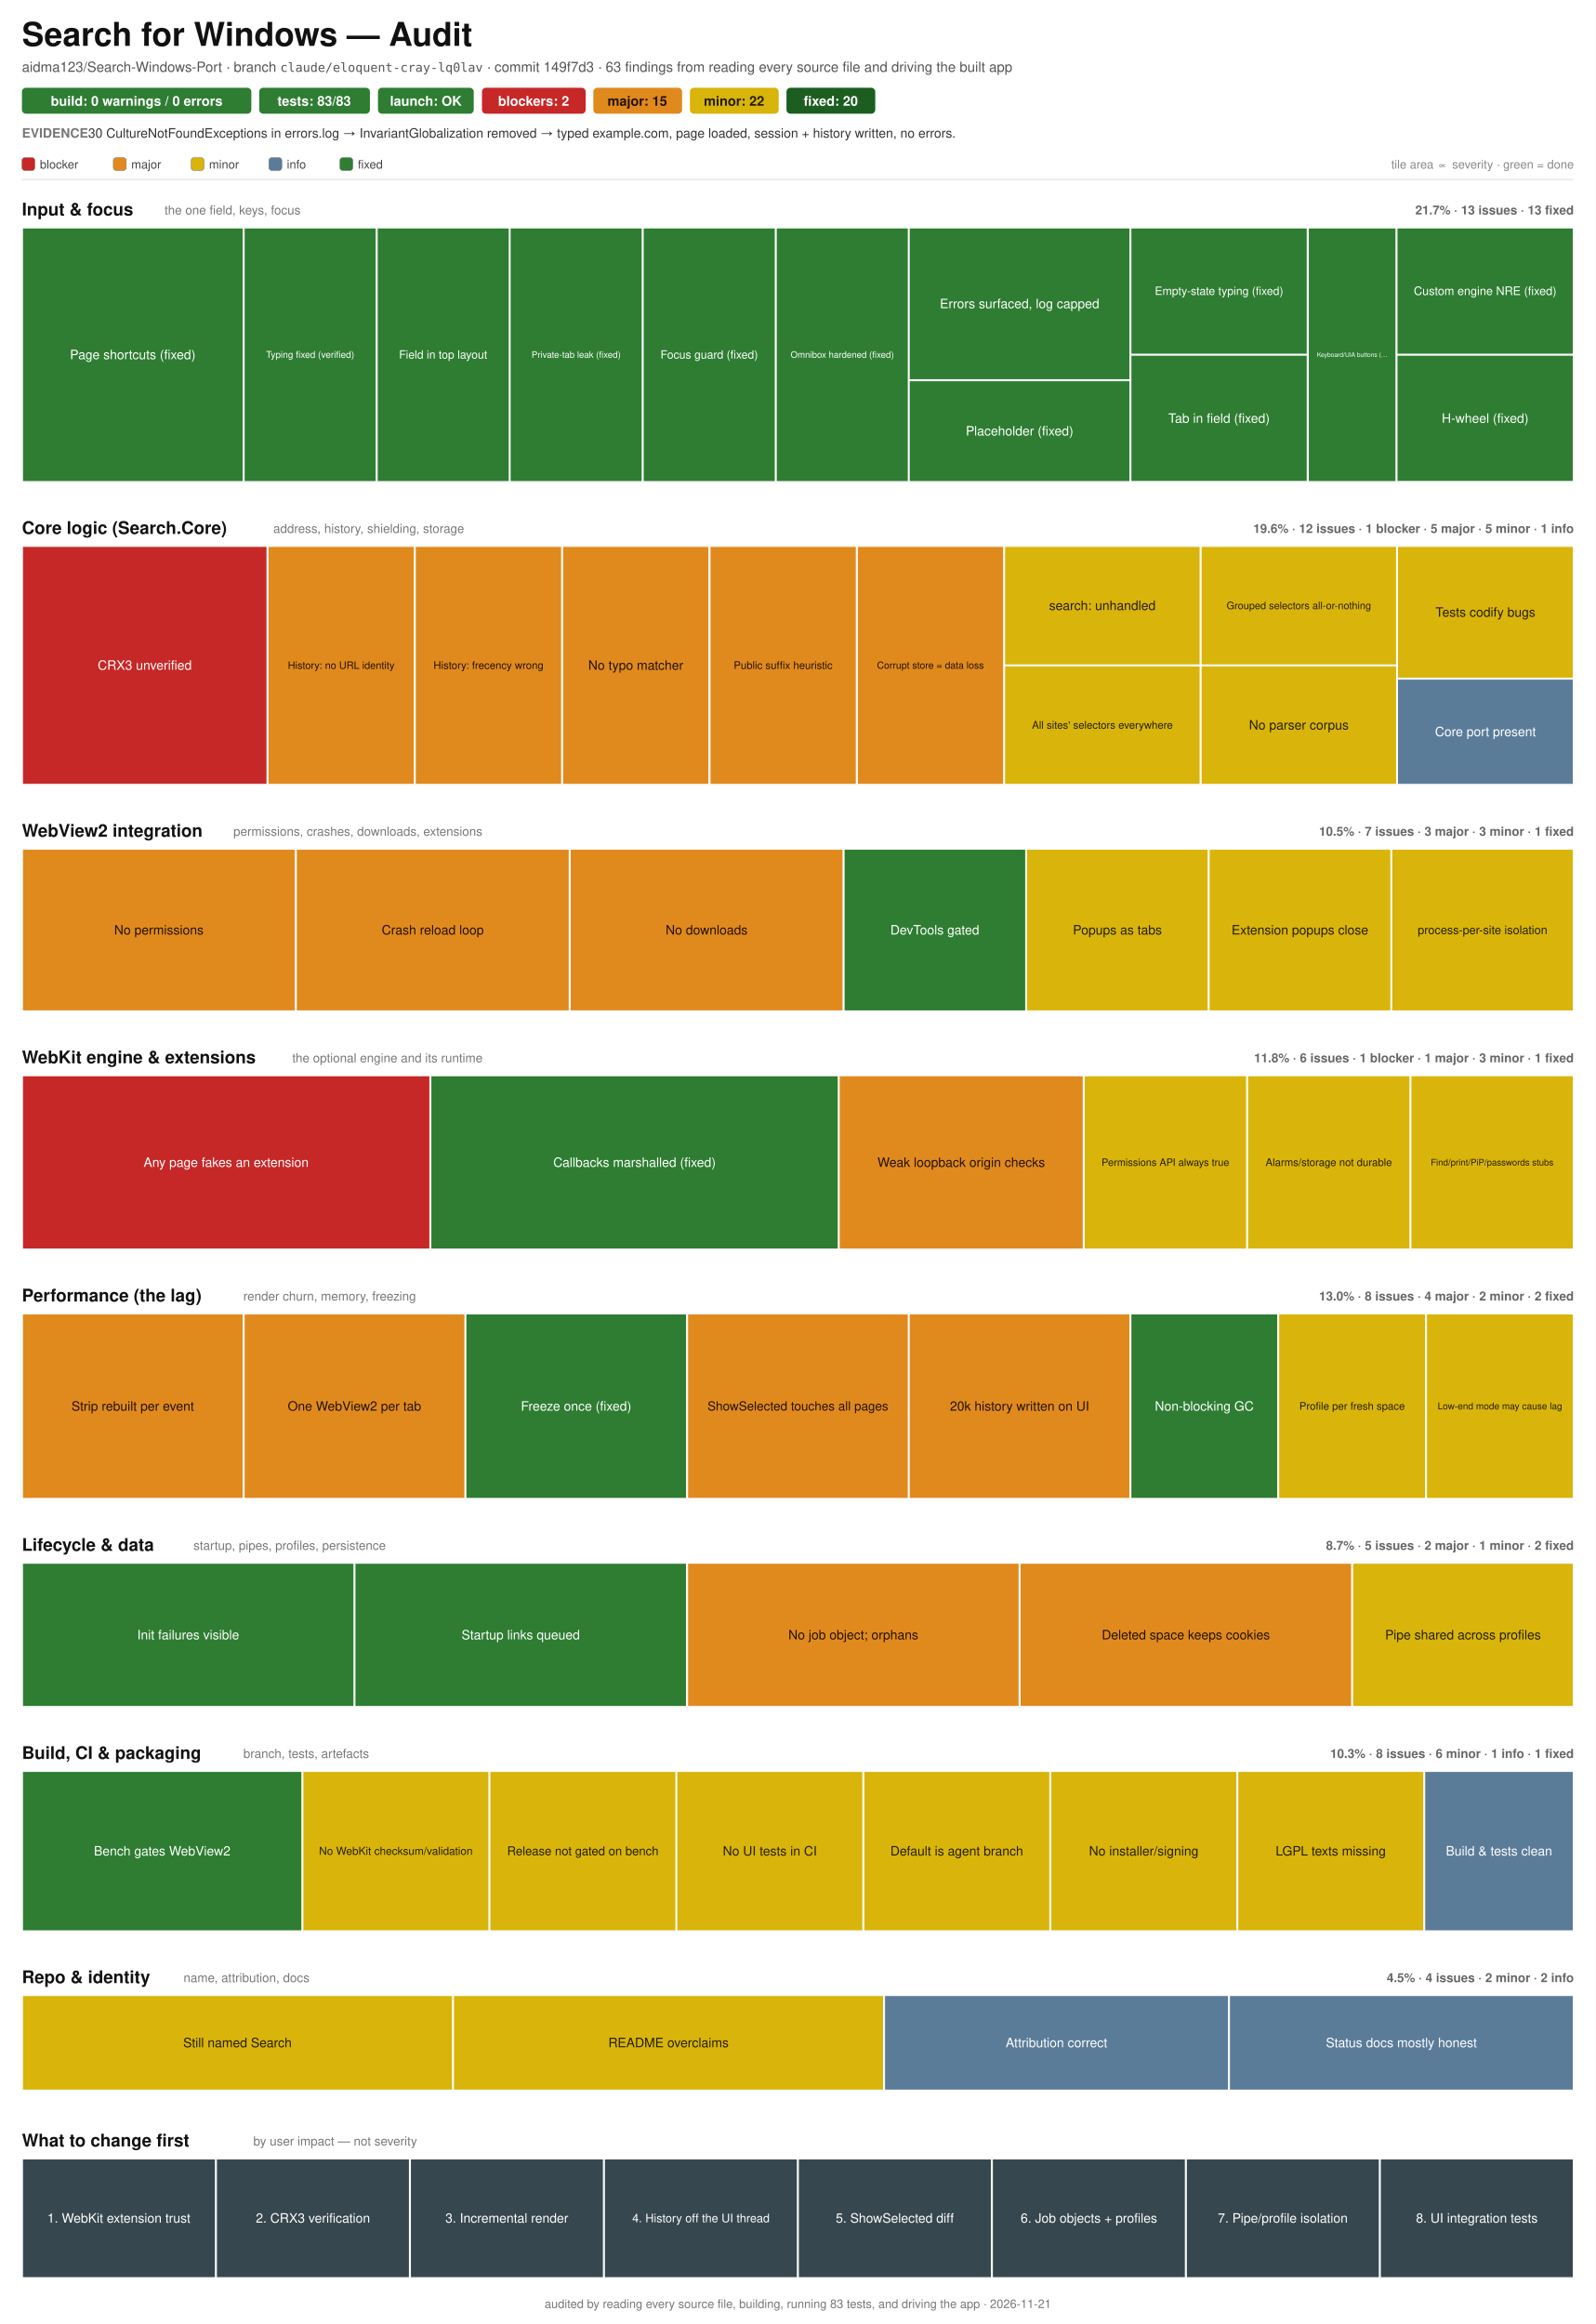
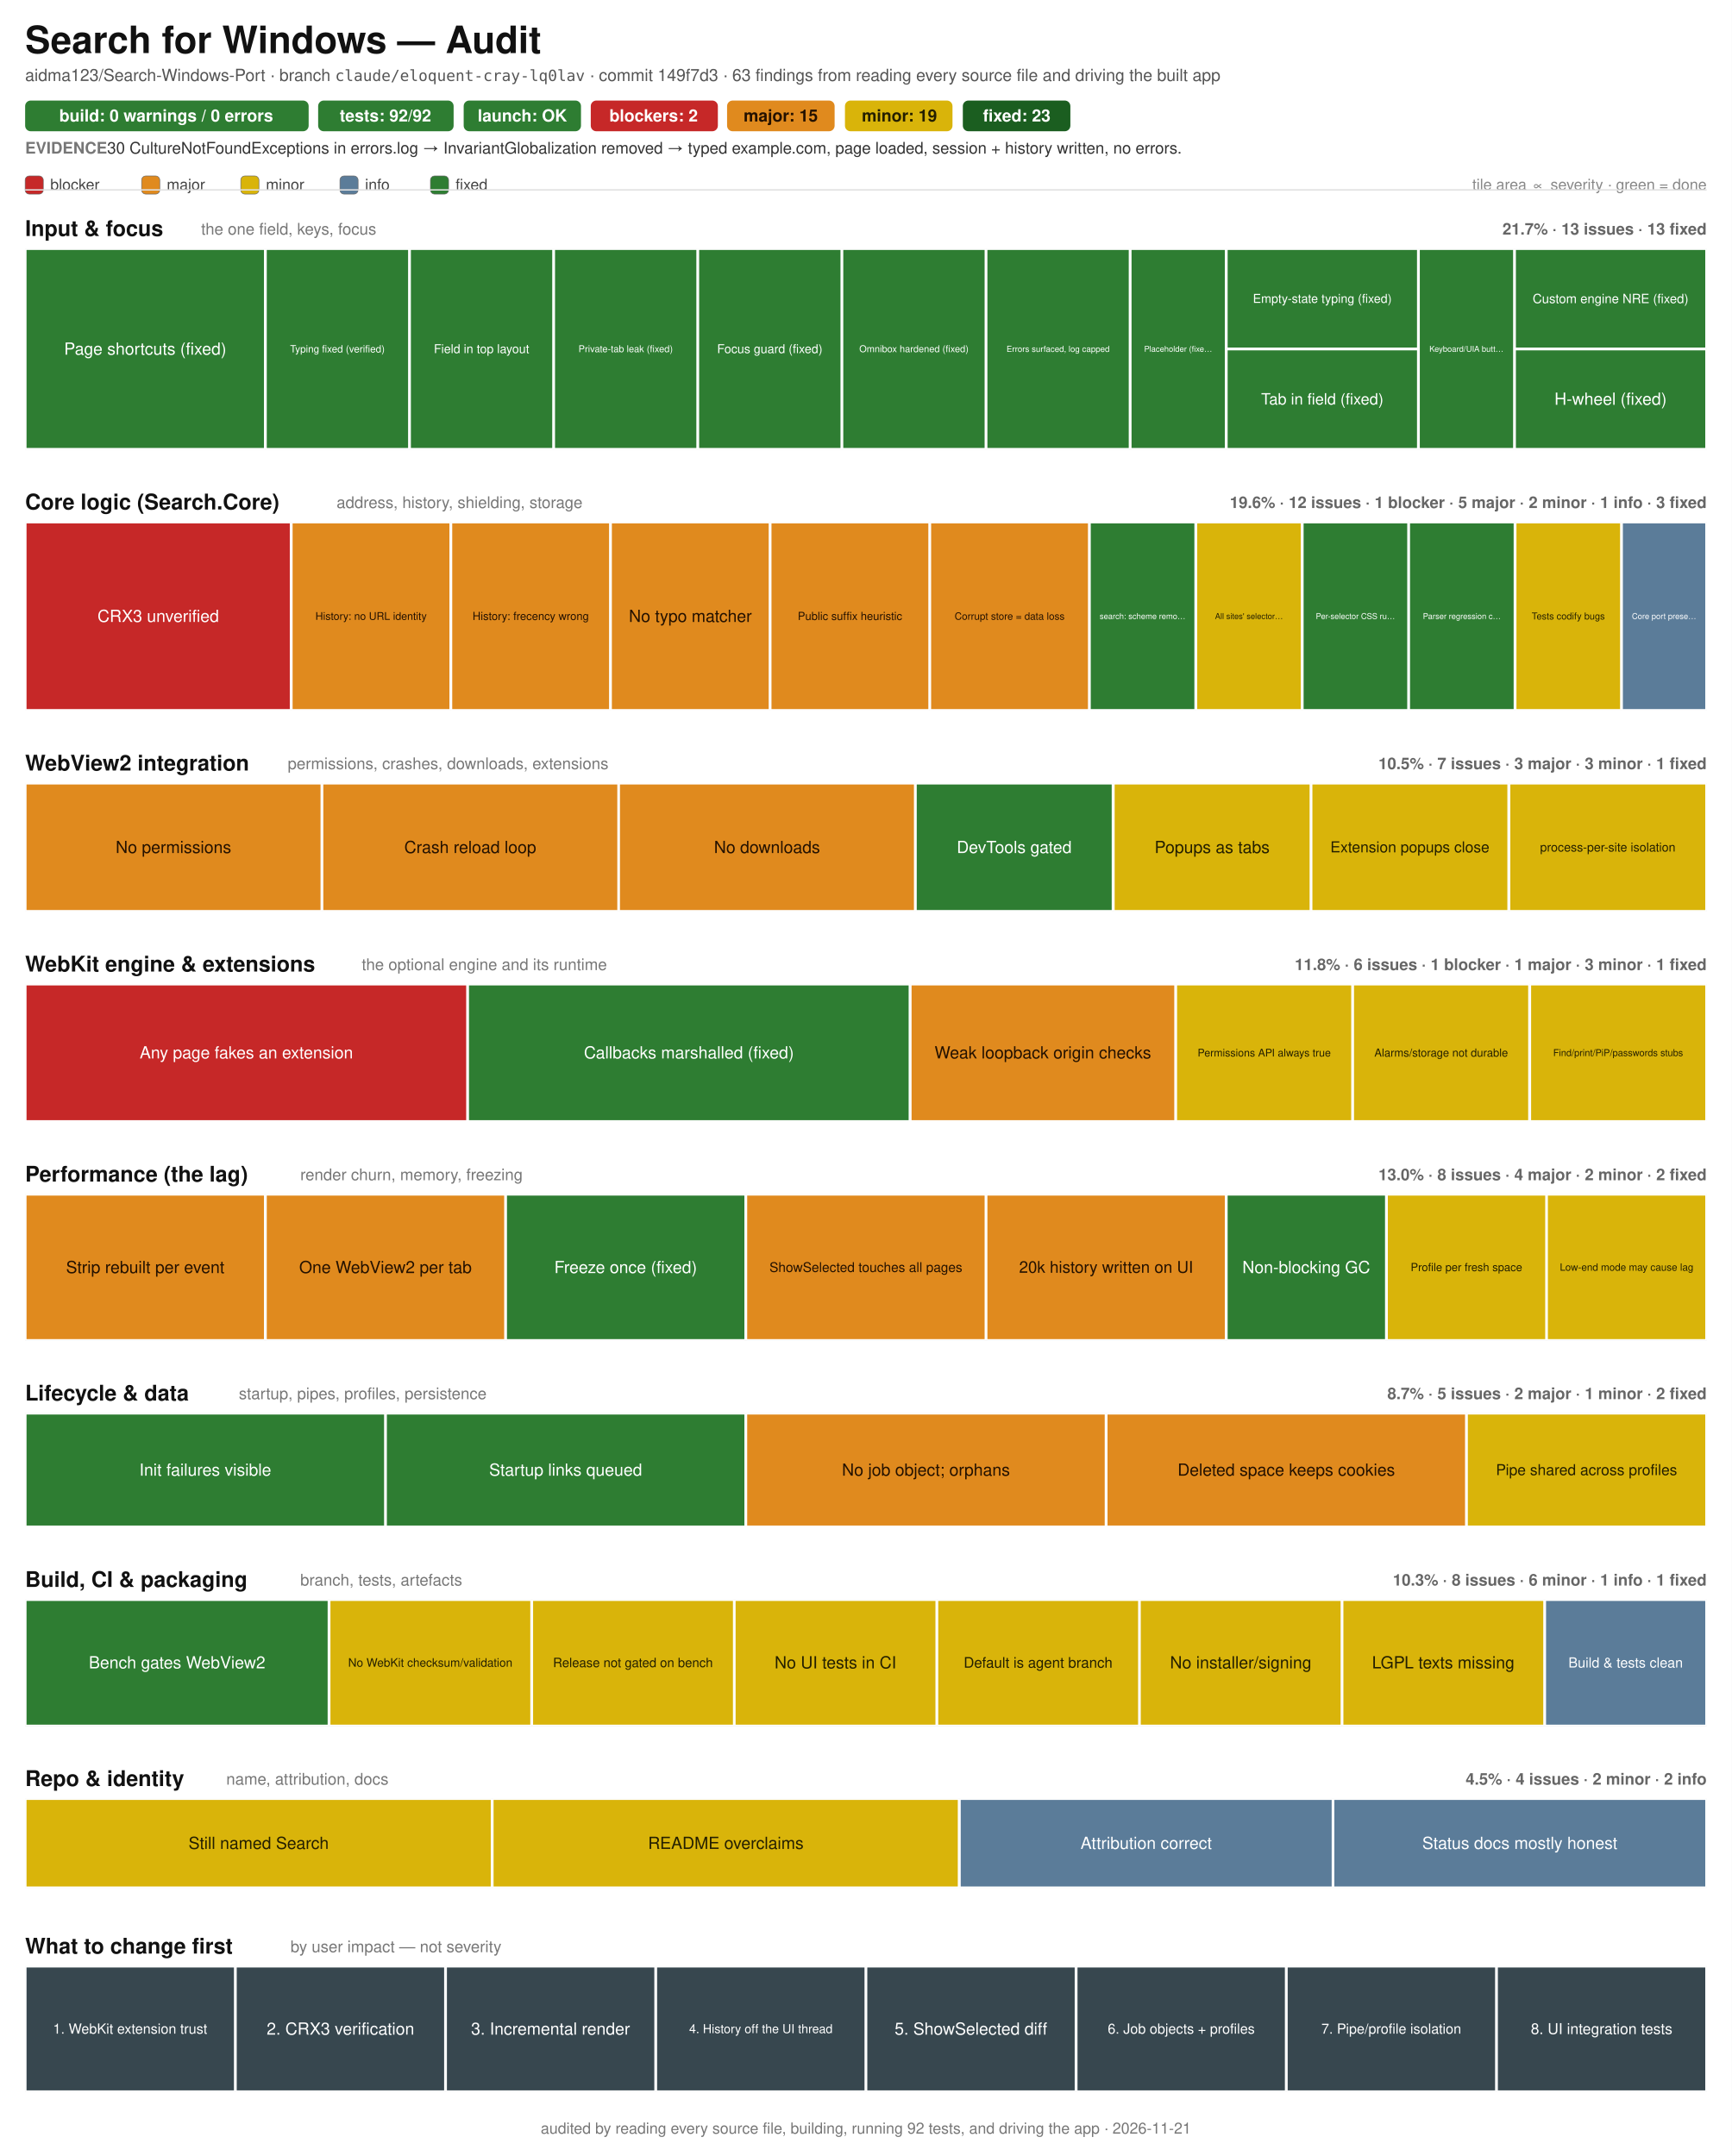
- <svg xmlns="http://www.w3.org/2000/svg" width="1600" height="2330" viewBox="0 0 1600 2330" font-family="Segoe UI, Helvetica, Arial, sans-serif">
-   <rect width="1600" height="2330" fill="#ffffff" />
-   <text x="22" y="46" font-size="33" font-weight="bold" fill="#111">Search for Windows — Audit</text>
-   <text x="22" y="72" font-size="14" fill="#555">aidma123/Search-Windows-Port · branch <tspan font-family="Consolas, 'Cascadia Mono', monospace" font-size="12.5">claude/eloquent-cray-lq0lav</tspan> · commit 149f7d3 · 63 findings from reading every source file and driving the built app</text>
-   <rect x="22" y="88" width="230" height="26" rx="4" fill="#2e7d32" />
-   <text x="137" y="106" font-size="13.5" font-weight="bold" fill="#fff" text-anchor="middle">build: 0 warnings / 0 errors</text>
-   <rect x="259.9" y="88" width="111" height="26" rx="4" fill="#2e7d32" />
-   <text x="315" y="106" font-size="13.5" font-weight="bold" fill="#fff" text-anchor="middle">tests: 83/83</text>
-   <rect x="379.0" y="88" width="96" height="26" rx="4" fill="#2e7d32" />
-   <text x="427" y="106" font-size="13.5" font-weight="bold" fill="#fff" text-anchor="middle">launch: OK</text>
-   <rect x="483.25" y="88" width="104" height="26" rx="4" fill="#c62828" />
-   <text x="535" y="106" font-size="13.5" font-weight="bold" fill="#fff" text-anchor="middle">blockers: 2</text>
-   <rect x="594.925" y="88" width="89" height="26" rx="4" fill="#e08a1e" />
-   <text x="639" y="106" font-size="13.5" font-weight="bold" fill="#241100" text-anchor="middle">major: 15</text>
-   <rect x="691.75" y="88" width="89" height="26" rx="4" fill="#d9b40a" />
-   <text x="736" y="106" font-size="13.5" font-weight="bold" fill="#241f00" text-anchor="middle">minor: 22</text>
-   <rect x="788.575" y="88" width="89" height="26" rx="4" fill="#1b5e20" />
-   <text x="833" y="106" font-size="13.5" font-weight="bold" fill="#fff" text-anchor="middle">fixed: 20</text>
-   <text x="22" y="138" font-size="13" fill="#333">
+ <svg xmlns="http://www.w3.org/2000/svg" width="1240" height="1544" viewBox="0 0 1240 1544" font-family="Segoe UI, Helvetica, Arial, sans-serif">
+   <rect width="1240" height="1544" fill="#ffffff" />
+   <text x="18" y="38" font-size="27" font-weight="bold" fill="#111">Search for Windows — Audit</text>
+   <text x="18" y="58" font-size="12" fill="#555">aidma123/Search-Windows-Port · branch <tspan font-family="Consolas, 'Cascadia Mono', monospace" font-size="11">claude/eloquent-cray-lq0lav</tspan> · commit 149f7d3 · 63 findings from reading every source file and driving the built app</text>
+   <rect x="18" y="72" width="203" height="22" rx="4" fill="#2e7d32" />
+   <text x="119" y="87" font-size="12" font-weight="bold" fill="#fff" text-anchor="middle">build: 0 warnings / 0 errors</text>
+   <rect x="227.8" y="72" width="97" height="22" rx="4" fill="#2e7d32" />
+   <text x="276" y="87" font-size="12" font-weight="bold" fill="#fff" text-anchor="middle">tests: 92/92</text>
+   <rect x="332.0" y="72" width="84" height="22" rx="4" fill="#2e7d32" />
+   <text x="374" y="87" font-size="12" font-weight="bold" fill="#fff" text-anchor="middle">launch: OK</text>
+   <rect x="423.0" y="72" width="91" height="22" rx="4" fill="#c62828" />
+   <text x="468" y="87" font-size="12" font-weight="bold" fill="#fff" text-anchor="middle">blockers: 2</text>
+   <rect x="520.6" y="72" width="77" height="22" rx="4" fill="#e08a1e" />
+   <text x="559" y="87" font-size="12" font-weight="bold" fill="#241100" text-anchor="middle">major: 15</text>
+   <rect x="605.0" y="72" width="77" height="22" rx="4" fill="#d9b40a" />
+   <text x="644" y="87" font-size="12" font-weight="bold" fill="#241f00" text-anchor="middle">minor: 19</text>
+   <rect x="689.4" y="72" width="77" height="22" rx="4" fill="#1b5e20" />
+   <text x="728" y="87" font-size="12" font-weight="bold" fill="#fff" text-anchor="middle">fixed: 23</text>
+   <text x="18" y="110" font-size="11.5" fill="#333">
    <tspan font-weight="bold" fill="#777">EVIDENCE  </tspan>30 CultureNotFoundExceptions in errors.log → InvariantGlobalization removed → typed example.com, page loaded, session + history written, no errors.</text>
-   <rect x="22" y="158" width="13" height="13" rx="3" fill="#c62828" stroke="#666" stroke-width="0.4" />
-   <text x="40" y="169" font-size="12" fill="#444">blocker</text>
-   <rect x="113.6" y="158" width="13" height="13" rx="3" fill="#e08a1e" stroke="#666" stroke-width="0.4" />
-   <text x="131.6" y="169" font-size="12" fill="#444">major</text>
-   <rect x="191.6" y="158" width="13" height="13" rx="3" fill="#d9b40a" stroke="#666" stroke-width="0.4" />
-   <text x="209.6" y="169" font-size="12" fill="#444">minor</text>
-   <rect x="269.6" y="158" width="13" height="13" rx="3" fill="#5b7c99" stroke="#666" stroke-width="0.4" />
-   <text x="287.6" y="169" font-size="12" fill="#444">info</text>
-   <rect x="340.8" y="158" width="13" height="13" rx="3" fill="#2e7d32" stroke="#666" stroke-width="0.4" />
-   <text x="358.8" y="169" font-size="12" fill="#444">fixed</text>
-   <text x="1578" y="169" font-size="12" fill="#888" text-anchor="end">tile area ∝ severity · green = done</text>
-   <line x1="22" y1="180" x2="1578" y2="180" stroke="#e0e0e0" />
-   <text x="22" y="216" font-size="17.5" font-weight="bold" fill="#111">Input &amp; focus</text>
-   <text x="165" y="215" font-size="12.5" fill="#777">the one field, keys, focus</text>
-   <text x="1578" y="215" font-size="12.5" font-weight="bold" fill="#666" text-anchor="end">21.7% · 13 issues · 13 fixed</text>
-   <rect x="22" y="228" width="1556" height="255" fill="#efefef" />
-   <rect x="22.5" y="228.5" width="221.3" height="254.3" fill="#2e7d32" stroke="#ffffff" stroke-width="1" />
-   <text x="133.1" y="360.1" font-size="13.0" fill="#ffffff" text-anchor="middle">Page shortcuts (fixed)</text>
-   <rect x="244.8" y="228.5" width="132.4" height="254.3" fill="#2e7d32" stroke="#ffffff" stroke-width="1" />
-   <text x="311.0" y="358.8" font-size="9.4" fill="#ffffff" text-anchor="middle">Typing fixed (verified)</text>
-   <rect x="378.2" y="228.5" width="132.4" height="254.3" fill="#2e7d32" stroke="#ffffff" stroke-width="1" />
-   <text x="444.3" y="359.5" font-size="11.4" fill="#ffffff" text-anchor="middle">Field in top layout</text>
-   <rect x="511.5" y="228.5" width="132.4" height="254.3" fill="#2e7d32" stroke="#ffffff" stroke-width="1" />
-   <text x="577.7" y="358.7" font-size="9.0" fill="#ffffff" text-anchor="middle">Private-tab leak (fixed)</text>
-   <rect x="644.9" y="228.5" width="132.4" height="254.3" fill="#2e7d32" stroke="#ffffff" stroke-width="1" />
-   <text x="711.1" y="359.5" font-size="11.4" fill="#ffffff" text-anchor="middle">Focus guard (fixed)</text>
-   <rect x="778.3" y="228.5" width="132.4" height="254.3" fill="#2e7d32" stroke="#ffffff" stroke-width="1" />
-   <text x="844.5" y="358.7" font-size="9.0" fill="#ffffff" text-anchor="middle">Omnibox hardened (fixed)</text>
-   <rect x="911.6" y="228.5" width="221.3" height="152.2" fill="#2e7d32" stroke="#ffffff" stroke-width="1" />
-   <text x="1022.3" y="309.0" font-size="13.0" fill="#ffffff" text-anchor="middle">Errors surfaced, log capped</text>
-   <rect x="911.6" y="381.7" width="221.3" height="101.1" fill="#2e7d32" stroke="#ffffff" stroke-width="1" />
-   <text x="1022.3" y="436.6" font-size="13.0" fill="#ffffff" text-anchor="middle">Placeholder (fixed)</text>
-   <rect x="1133.9" y="228.5" width="176.8" height="126.6" fill="#2e7d32" stroke="#ffffff" stroke-width="1" />
-   <text x="1222.3" y="295.7" font-size="11.4" fill="#ffffff" text-anchor="middle">Empty-state typing (fixed)</text>
-   <rect x="1133.9" y="356.1" width="176.8" height="126.6" fill="#2e7d32" stroke="#ffffff" stroke-width="1" />
-   <text x="1222.3" y="423.9" font-size="13.0" fill="#ffffff" text-anchor="middle">Tab in field (fixed)</text>
-   <rect x="1311.8" y="228.5" width="87.9" height="254.3" fill="#2e7d32" stroke="#ffffff" stroke-width="1" />
-   <text x="1355.7" y="357.8" font-size="6.2" fill="#ffffff" text-anchor="middle">Keyboard/UIA buttons (…</text>
-   <rect x="1400.7" y="228.5" width="176.8" height="126.6" fill="#2e7d32" stroke="#ffffff" stroke-width="1" />
-   <text x="1489.1" y="295.8" font-size="11.8" fill="#ffffff" text-anchor="middle">Custom engine NRE (fixed)</text>
-   <rect x="1400.7" y="356.1" width="176.8" height="126.6" fill="#2e7d32" stroke="#ffffff" stroke-width="1" />
-   <text x="1489.1" y="423.9" font-size="13.0" fill="#ffffff" text-anchor="middle">H-wheel (fixed)</text>
-   <text x="22" y="535.285" font-size="17.5" font-weight="bold" fill="#111">Core logic (Search.Core)</text>
-   <text x="274" y="534.285" font-size="12.5" fill="#777">address, history, shielding, storage</text>
-   <text x="1578" y="534.285" font-size="12.5" font-weight="bold" fill="#666" text-anchor="end">19.6% · 12 issues · 1 blocker · 5 major · 5 minor · 1 info</text>
-   <rect x="22" y="547.285" width="1556" height="240" fill="#efefef" />
-   <rect x="22.5" y="547.8" width="245.2" height="238.6" fill="#c62828" stroke="#ffffff" stroke-width="1" />
-   <text x="145.1" y="671.5" font-size="13.0" fill="#ffffff" text-anchor="middle">CRX3 unverified</text>
-   <rect x="268.7" y="547.8" width="146.7" height="238.6" fill="#e08a1e" stroke="#ffffff" stroke-width="1" />
-   <text x="342.1" y="670.6" font-size="10.2" fill="#241100" text-anchor="middle">History: no URL identity</text>
-   <rect x="416.4" y="547.8" width="146.7" height="238.6" fill="#e08a1e" stroke="#ffffff" stroke-width="1" />
-   <text x="489.8" y="670.7" font-size="10.6" fill="#241100" text-anchor="middle">History: frecency wrong</text>
-   <rect x="564.1" y="547.8" width="146.7" height="238.6" fill="#e08a1e" stroke="#ffffff" stroke-width="1" />
-   <text x="637.5" y="671.5" font-size="13.0" fill="#241100" text-anchor="middle">No typo matcher</text>
-   <rect x="711.9" y="547.8" width="146.7" height="238.6" fill="#e08a1e" stroke="#ffffff" stroke-width="1" />
-   <text x="785.2" y="670.7" font-size="10.6" fill="#241100" text-anchor="middle">Public suffix heuristic</text>
-   <rect x="859.6" y="547.8" width="146.7" height="238.6" fill="#e08a1e" stroke="#ffffff" stroke-width="1" />
-   <text x="932.9" y="670.4" font-size="9.8" fill="#241100" text-anchor="middle">Corrupt store = data loss</text>
-   <rect x="1007.3" y="547.8" width="196.0" height="118.8" fill="#d9b40a" stroke="#ffffff" stroke-width="1" />
-   <text x="1105.3" y="611.6" font-size="13.0" fill="#241f00" text-anchor="middle">search: unhandled</text>
-   <rect x="1007.3" y="667.6" width="196.0" height="118.8" fill="#d9b40a" stroke="#ffffff" stroke-width="1" />
-   <text x="1105.3" y="730.6" font-size="10.6" fill="#241f00" text-anchor="middle">All sites' selectors everywhere</text>
-   <rect x="1204.3" y="547.8" width="196.0" height="118.8" fill="#d9b40a" stroke="#ffffff" stroke-width="1" />
-   <text x="1302.3" y="610.7" font-size="10.2" fill="#241f00" text-anchor="middle">Grouped selectors all-or-nothing</text>
-   <rect x="1204.3" y="667.6" width="196.0" height="118.8" fill="#d9b40a" stroke="#ffffff" stroke-width="1" />
-   <text x="1302.3" y="731.4" font-size="13.0" fill="#241f00" text-anchor="middle">No parser corpus</text>
-   <rect x="1401.2" y="547.8" width="176.3" height="132.1" fill="#d9b40a" stroke="#ffffff" stroke-width="1" />
-   <text x="1489.4" y="618.3" font-size="13.0" fill="#241f00" text-anchor="middle">Tests codify bugs</text>
-   <rect x="1401.2" y="680.9" width="176.3" height="105.5" fill="#5b7c99" stroke="#ffffff" stroke-width="1" />
-   <text x="1489.4" y="738.1" font-size="13.0" fill="#ffffff" text-anchor="middle">Core port present</text>
-   <text x="22" y="838.896" font-size="17.5" font-weight="bold" fill="#111">WebView2 integration</text>
-   <text x="234" y="837.896" font-size="12.5" fill="#777">permissions, crashes, downloads, extensions</text>
-   <text x="1578" y="837.896" font-size="12.5" font-weight="bold" fill="#666" text-anchor="end">10.5% · 7 issues · 3 major · 3 minor · 1 fixed</text>
-   <rect x="22" y="850.896" width="1556" height="163" fill="#efefef" />
-   <rect x="22.5" y="851.4" width="273.6" height="162.1" fill="#e08a1e" stroke="#ffffff" stroke-width="1" />
-   <text x="159.3" y="936.9" font-size="13.0" fill="#241100" text-anchor="middle">No permissions</text>
-   <rect x="297.1" y="851.4" width="273.6" height="162.1" fill="#e08a1e" stroke="#ffffff" stroke-width="1" />
-   <text x="433.9" y="936.9" font-size="13.0" fill="#241100" text-anchor="middle">Crash reload loop</text>
-   <rect x="571.7" y="851.4" width="273.6" height="162.1" fill="#e08a1e" stroke="#ffffff" stroke-width="1" />
-   <text x="708.5" y="936.9" font-size="13.0" fill="#241100" text-anchor="middle">No downloads</text>
-   <rect x="846.3" y="851.4" width="182.1" height="162.1" fill="#2e7d32" stroke="#ffffff" stroke-width="1" />
-   <text x="937.3" y="936.9" font-size="13.0" fill="#ffffff" text-anchor="middle">DevTools gated</text>
-   <rect x="1029.3" y="851.4" width="182.1" height="162.1" fill="#d9b40a" stroke="#ffffff" stroke-width="1" />
-   <text x="1120.4" y="936.9" font-size="13.0" fill="#241f00" text-anchor="middle">Popups as tabs</text>
-   <rect x="1212.4" y="851.4" width="182.1" height="162.1" fill="#d9b40a" stroke="#ffffff" stroke-width="1" />
-   <text x="1303.4" y="936.9" font-size="13.0" fill="#241f00" text-anchor="middle">Extension popups close</text>
-   <rect x="1395.4" y="851.4" width="182.1" height="162.1" fill="#d9b40a" stroke="#ffffff" stroke-width="1" />
-   <text x="1486.5" y="936.5" font-size="11.8" fill="#241f00" text-anchor="middle">process-per-site isolation</text>
-   <text x="22" y="1066.044" font-size="17.5" font-weight="bold" fill="#111">WebKit engine &amp; extensions</text>
-   <text x="293" y="1065.044" font-size="12.5" fill="#777">the optional engine and its runtime</text>
-   <text x="1578" y="1065.044" font-size="12.5" font-weight="bold" fill="#666" text-anchor="end">11.8% · 6 issues · 1 blocker · 1 major · 3 minor · 1 fixed</text>
-   <rect x="22" y="1078.044" width="1556" height="175" fill="#efefef" />
-   <rect x="22.5" y="1078.5" width="408.5" height="173.8" fill="#c62828" stroke="#ffffff" stroke-width="1" />
-   <text x="226.7" y="1169.9" font-size="13.0" fill="#ffffff" text-anchor="middle">Any page fakes an extension</text>
-   <rect x="432.0" y="1078.5" width="408.5" height="173.8" fill="#2e7d32" stroke="#ffffff" stroke-width="1" />
-   <text x="636.2" y="1169.9" font-size="13.0" fill="#ffffff" text-anchor="middle">Callbacks marshalled (fixed)</text>
-   <rect x="841.4" y="1078.5" width="244.7" height="173.8" fill="#e08a1e" stroke="#ffffff" stroke-width="1" />
-   <text x="963.8" y="1169.9" font-size="13.0" fill="#241100" text-anchor="middle">Weak loopback origin checks</text>
-   <rect x="1087.1" y="1078.5" width="162.8" height="173.8" fill="#d9b40a" stroke="#ffffff" stroke-width="1" />
-   <text x="1168.5" y="1168.9" font-size="10.2" fill="#241f00" text-anchor="middle">Permissions API always true</text>
-   <rect x="1250.9" y="1078.5" width="162.8" height="173.8" fill="#d9b40a" stroke="#ffffff" stroke-width="1" />
-   <text x="1332.3" y="1169.0" font-size="10.6" fill="#241f00" text-anchor="middle">Alarms/storage not durable</text>
-   <rect x="1414.7" y="1078.5" width="162.8" height="173.8" fill="#d9b40a" stroke="#ffffff" stroke-width="1" />
-   <text x="1496.1" y="1168.5" font-size="9.0" fill="#241f00" text-anchor="middle">Find/print/PiP/passwords stubs</text>
-   <text x="22" y="1304.839" font-size="17.5" font-weight="bold" fill="#111">Performance (the lag)</text>
-   <text x="244" y="1303.839" font-size="12.5" fill="#777">render churn, memory, freezing</text>
-   <text x="1578" y="1303.839" font-size="12.5" font-weight="bold" fill="#666" text-anchor="end">13.0% · 8 issues · 4 major · 2 minor · 2 fixed</text>
-   <rect x="22" y="1316.839" width="1556" height="186" fill="#efefef" />
-   <rect x="22.5" y="1317.3" width="221.3" height="185.0" fill="#e08a1e" stroke="#ffffff" stroke-width="1" />
-   <text x="133.1" y="1414.3" font-size="13.0" fill="#241100" text-anchor="middle">Strip rebuilt per event</text>
-   <rect x="244.8" y="1317.3" width="221.3" height="185.0" fill="#e08a1e" stroke="#ffffff" stroke-width="1" />
-   <text x="355.4" y="1414.3" font-size="13.0" fill="#241100" text-anchor="middle">One WebView2 per tab</text>
-   <rect x="467.1" y="1317.3" width="221.3" height="185.0" fill="#2e7d32" stroke="#ffffff" stroke-width="1" />
-   <text x="577.7" y="1414.3" font-size="13.0" fill="#ffffff" text-anchor="middle">Freeze once (fixed)</text>
-   <rect x="689.4" y="1317.3" width="221.3" height="185.0" fill="#e08a1e" stroke="#ffffff" stroke-width="1" />
-   <text x="800.0" y="1414.1" font-size="12.6" fill="#241100" text-anchor="middle">ShowSelected touches all pages</text>
-   <rect x="911.6" y="1317.3" width="221.3" height="185.0" fill="#e08a1e" stroke="#ffffff" stroke-width="1" />
-   <text x="1022.3" y="1414.3" font-size="13.0" fill="#241100" text-anchor="middle">20k history written on UI</text>
-   <rect x="1133.9" y="1317.3" width="147.2" height="185.0" fill="#2e7d32" stroke="#ffffff" stroke-width="1" />
-   <text x="1207.5" y="1414.3" font-size="13.0" fill="#ffffff" text-anchor="middle">Non-blocking GC</text>
-   <rect x="1282.1" y="1317.3" width="147.2" height="185.0" fill="#d9b40a" stroke="#ffffff" stroke-width="1" />
-   <text x="1355.7" y="1413.4" font-size="10.6" fill="#241f00" text-anchor="middle">Profile per fresh space</text>
-   <rect x="1430.3" y="1317.3" width="147.2" height="185.0" fill="#d9b40a" stroke="#ffffff" stroke-width="1" />
-   <text x="1503.9" y="1413.0" font-size="9.4" fill="#241f00" text-anchor="middle">Low-end mode may cause lag</text>
-   <text x="22" y="1554.825" font-size="17.5" font-weight="bold" fill="#111">Lifecycle &amp; data</text>
-   <text x="194" y="1553.825" font-size="12.5" fill="#777">startup, pipes, profiles, persistence</text>
-   <text x="1578" y="1553.825" font-size="12.5" font-weight="bold" fill="#666" text-anchor="end">8.7% · 5 issues · 2 major · 1 minor · 2 fixed</text>
-   <rect x="22" y="1566.825" width="1556" height="145" fill="#efefef" />
-   <rect x="22.5" y="1567.3" width="332.4" height="143.6" fill="#2e7d32" stroke="#ffffff" stroke-width="1" />
-   <text x="188.7" y="1643.6" font-size="13.0" fill="#ffffff" text-anchor="middle">Init failures visible</text>
-   <rect x="355.9" y="1567.3" width="332.4" height="143.6" fill="#2e7d32" stroke="#ffffff" stroke-width="1" />
-   <text x="522.1" y="1643.6" font-size="13.0" fill="#ffffff" text-anchor="middle">Startup links queued</text>
-   <rect x="689.4" y="1567.3" width="332.4" height="143.6" fill="#e08a1e" stroke="#ffffff" stroke-width="1" />
-   <text x="855.6" y="1643.6" font-size="13.0" fill="#241100" text-anchor="middle">No job object; orphans</text>
-   <rect x="1022.8" y="1567.3" width="332.4" height="143.6" fill="#e08a1e" stroke="#ffffff" stroke-width="1" />
-   <text x="1189.0" y="1643.6" font-size="13.0" fill="#241100" text-anchor="middle">Deleted space keeps cookies</text>
-   <rect x="1356.2" y="1567.3" width="221.3" height="143.6" fill="#d9b40a" stroke="#ffffff" stroke-width="1" />
-   <text x="1466.9" y="1643.6" font-size="13.0" fill="#241f00" text-anchor="middle">Pipe shared across profiles</text>
-   <text x="22" y="1763.469" font-size="17.5" font-weight="bold" fill="#111">Build, CI &amp; packaging</text>
-   <text x="244" y="1762.469" font-size="12.5" fill="#777">branch, tests, artefacts</text>
-   <text x="1578" y="1762.469" font-size="12.5" font-weight="bold" fill="#666" text-anchor="end">10.3% · 8 issues · 6 minor · 1 info · 1 fixed</text>
-   <rect x="22" y="1775.469" width="1556" height="161" fill="#efefef" />
-   <rect x="22.5" y="1776.0" width="280.2" height="159.8" fill="#2e7d32" stroke="#ffffff" stroke-width="1" />
-   <text x="162.6" y="1860.3" font-size="13.0" fill="#ffffff" text-anchor="middle">Bench gates WebView2</text>
-   <rect x="303.7" y="1776.0" width="186.5" height="159.8" fill="#d9b40a" stroke="#ffffff" stroke-width="1" />
-   <text x="396.9" y="1859.6" font-size="11.0" fill="#241f00" text-anchor="middle">No WebKit checksum/validation</text>
-   <rect x="491.2" y="1776.0" width="186.5" height="159.8" fill="#d9b40a" stroke="#ffffff" stroke-width="1" />
-   <text x="584.4" y="1860.0" font-size="12.2" fill="#241f00" text-anchor="middle">Release not gated on bench</text>
-   <rect x="678.6" y="1776.0" width="186.5" height="159.8" fill="#d9b40a" stroke="#ffffff" stroke-width="1" />
-   <text x="771.9" y="1860.3" font-size="13.0" fill="#241f00" text-anchor="middle">No UI tests in CI</text>
-   <rect x="866.1" y="1776.0" width="186.5" height="159.8" fill="#d9b40a" stroke="#ffffff" stroke-width="1" />
-   <text x="959.3" y="1860.3" font-size="13.0" fill="#241f00" text-anchor="middle">Default is agent branch</text>
-   <rect x="1053.6" y="1776.0" width="186.5" height="159.8" fill="#d9b40a" stroke="#ffffff" stroke-width="1" />
-   <text x="1146.8" y="1860.3" font-size="13.0" fill="#241f00" text-anchor="middle">No installer/signing</text>
-   <rect x="1241.1" y="1776.0" width="186.5" height="159.8" fill="#d9b40a" stroke="#ffffff" stroke-width="1" />
-   <text x="1334.3" y="1860.3" font-size="13.0" fill="#241f00" text-anchor="middle">LGPL texts missing</text>
-   <rect x="1428.5" y="1776.0" width="149.0" height="159.8" fill="#5b7c99" stroke="#ffffff" stroke-width="1" />
-   <text x="1503.0" y="1860.3" font-size="13.0" fill="#ffffff" text-anchor="middle">Build &amp; tests clean</text>
-   <text x="22" y="1988.226" font-size="17.5" font-weight="bold" fill="#111">Repo &amp; identity</text>
-   <text x="184" y="1987.226" font-size="12.5" fill="#777">name, attribution, docs</text>
-   <text x="1578" y="1987.226" font-size="12.5" font-weight="bold" fill="#666" text-anchor="end">4.5% · 4 issues · 2 minor · 2 info</text>
-   <rect x="22" y="2000.226" width="1556" height="96" fill="#efefef" />
-   <rect x="22.5" y="2000.7" width="431.2" height="94.8" fill="#d9b40a" stroke="#ffffff" stroke-width="1" />
-   <text x="238.1" y="2052.5" font-size="13.0" fill="#241f00" text-anchor="middle">Still named Search</text>
-   <rect x="454.7" y="2000.7" width="431.2" height="94.8" fill="#d9b40a" stroke="#ffffff" stroke-width="1" />
-   <text x="670.3" y="2052.5" font-size="13.0" fill="#241f00" text-anchor="middle">README overclaims</text>
-   <rect x="886.9" y="2000.7" width="344.8" height="94.8" fill="#5b7c99" stroke="#ffffff" stroke-width="1" />
-   <text x="1059.3" y="2052.5" font-size="13.0" fill="#ffffff" text-anchor="middle">Attribution correct</text>
-   <rect x="1232.7" y="2000.7" width="344.8" height="94.8" fill="#5b7c99" stroke="#ffffff" stroke-width="1" />
-   <text x="1405.1" y="2052.5" font-size="13.0" fill="#ffffff" text-anchor="middle">Status docs mostly honest</text>
-   <text x="22" y="2152.0" font-size="17.5" font-weight="bold" fill="#111">What to change first</text>
-   <text x="254" y="2151.0" font-size="12.5" fill="#777">by user impact — not severity</text>
-   <rect x="22" y="2164.0" width="1556" height="120" fill="#ececec" />
-   <rect x="22.5" y="2164.5" width="193.5" height="119.0" fill="#37474f" stroke="#ffffff" stroke-width="1" />
-   <text x="119.2" y="2228.4" font-size="13.0" fill="#ffffff" text-anchor="middle">1. WebKit extension trust</text>
-   <rect x="217.0" y="2164.5" width="193.5" height="119.0" fill="#37474f" stroke="#ffffff" stroke-width="1" />
-   <text x="313.8" y="2228.4" font-size="13.0" fill="#ffffff" text-anchor="middle">2. CRX3 verification</text>
-   <rect x="411.5" y="2164.5" width="193.5" height="119.0" fill="#37474f" stroke="#ffffff" stroke-width="1" />
-   <text x="508.2" y="2228.4" font-size="13.0" fill="#ffffff" text-anchor="middle">3. Incremental render</text>
-   <rect x="606.0" y="2164.5" width="193.5" height="119.0" fill="#37474f" stroke="#ffffff" stroke-width="1" />
-   <text x="702.8" y="2228.0" font-size="11.8" fill="#ffffff" text-anchor="middle">4. History off the UI thread</text>
-   <rect x="800.5" y="2164.5" width="193.5" height="119.0" fill="#37474f" stroke="#ffffff" stroke-width="1" />
-   <text x="897.2" y="2228.4" font-size="13.0" fill="#ffffff" text-anchor="middle">5. ShowSelected diff</text>
-   <rect x="995.0" y="2164.5" width="193.5" height="119.0" fill="#37474f" stroke="#ffffff" stroke-width="1" />
-   <text x="1091.8" y="2228.4" font-size="13.0" fill="#ffffff" text-anchor="middle">6. Job objects + profiles</text>
-   <rect x="1189.5" y="2164.5" width="193.5" height="119.0" fill="#37474f" stroke="#ffffff" stroke-width="1" />
-   <text x="1286.2" y="2228.4" font-size="13.0" fill="#ffffff" text-anchor="middle">7. Pipe/profile isolation</text>
-   <rect x="1384.0" y="2164.5" width="193.5" height="119.0" fill="#37474f" stroke="#ffffff" stroke-width="1" />
-   <text x="1480.8" y="2228.4" font-size="13.0" fill="#ffffff" text-anchor="middle">8. UI integration tests</text>
-   <text x="800.0" y="2314" font-size="12" fill="#777" text-anchor="middle">audited by reading every source file, building, running 83 tests, and driving the app · 2026-11-21</text>
+   <rect x="18" y="126" width="13" height="13" rx="3" fill="#c62828" stroke="#666" stroke-width="0.4" />
+   <text x="36" y="136" font-size="11" fill="#444">blocker</text>
+   <rect x="101.4" y="126" width="13" height="13" rx="3" fill="#e08a1e" stroke="#666" stroke-width="0.4" />
+   <text x="119.4" y="136" font-size="11" fill="#444">major</text>
+   <rect x="172.4" y="126" width="13" height="13" rx="3" fill="#d9b40a" stroke="#666" stroke-width="0.4" />
+   <text x="190.4" y="136" font-size="11" fill="#444">minor</text>
+   <rect x="243.4" y="126" width="13" height="13" rx="3" fill="#5b7c99" stroke="#666" stroke-width="0.4" />
+   <text x="261.4" y="136" font-size="11" fill="#444">info</text>
+   <rect x="308.2" y="126" width="13" height="13" rx="3" fill="#2e7d32" stroke="#666" stroke-width="0.4" />
+   <text x="326.2" y="136" font-size="11" fill="#444">fixed</text>
+   <text x="1222" y="136" font-size="11" fill="#888" text-anchor="end">tile area ∝ severity · green = done</text>
+   <line x1="18" y1="136" x2="1222" y2="136" stroke="#e0e0e0" />
+   <text x="18" y="169" font-size="15.5" font-weight="bold" fill="#111">Input &amp; focus</text>
+   <text x="144" y="168" font-size="11.5" fill="#777">the one field, keys, focus</text>
+   <text x="1222" y="168" font-size="11.5" font-weight="bold" fill="#666" text-anchor="end">21.7% · 13 issues · 13 fixed</text>
+   <rect x="18" y="178" width="1204" height="144" fill="#efefef" />
+   <rect x="18.5" y="178.5" width="171.0" height="142.8" fill="#2e7d32" stroke="#ffffff" stroke-width="1" />
+   <text x="104.0" y="254.0" font-size="12.0" fill="#ffffff" text-anchor="middle">Page shortcuts (fixed)</text>
+   <rect x="190.5" y="178.5" width="102.2" height="142.8" fill="#2e7d32" stroke="#ffffff" stroke-width="1" />
+   <text x="241.6" y="252.4" font-size="7.2" fill="#ffffff" text-anchor="middle">Typing fixed (verified)</text>
+   <rect x="293.7" y="178.5" width="102.2" height="142.8" fill="#2e7d32" stroke="#ffffff" stroke-width="1" />
+   <text x="344.8" y="252.9" font-size="8.8" fill="#ffffff" text-anchor="middle">Field in top layout</text>
+   <rect x="396.9" y="178.5" width="102.2" height="142.8" fill="#2e7d32" stroke="#ffffff" stroke-width="1" />
+   <text x="448.0" y="252.2" font-size="6.8" fill="#ffffff" text-anchor="middle">Private-tab leak (fixed)</text>
+   <rect x="500.1" y="178.5" width="102.2" height="142.8" fill="#2e7d32" stroke="#ffffff" stroke-width="1" />
+   <text x="551.2" y="252.9" font-size="8.8" fill="#ffffff" text-anchor="middle">Focus guard (fixed)</text>
+   <rect x="603.3" y="178.5" width="102.2" height="142.8" fill="#2e7d32" stroke="#ffffff" stroke-width="1" />
+   <text x="654.4" y="252.2" font-size="6.8" fill="#ffffff" text-anchor="middle">Omnibox hardened (fixed)</text>
+   <rect x="706.5" y="178.5" width="102.2" height="142.8" fill="#2e7d32" stroke="#ffffff" stroke-width="1" />
+   <text x="757.6" y="252.0" font-size="6.0" fill="#ffffff" text-anchor="middle">Errors surfaced, log capped</text>
+   <rect x="809.7" y="178.5" width="67.8" height="142.8" fill="#2e7d32" stroke="#ffffff" stroke-width="1" />
+   <text x="843.6" y="251.9" font-size="5.8" fill="#ffffff" text-anchor="middle">Placeholder (fixe…</text>
+   <rect x="878.5" y="178.5" width="136.6" height="70.9" fill="#2e7d32" stroke="#ffffff" stroke-width="1" />
+   <text x="946.8" y="216.9" font-size="8.8" fill="#ffffff" text-anchor="middle">Empty-state typing (fixed)</text>
+   <rect x="878.5" y="250.4" width="136.6" height="70.9" fill="#2e7d32" stroke="#ffffff" stroke-width="1" />
+   <text x="946.8" y="289.7" font-size="11.2" fill="#ffffff" text-anchor="middle">Tab in field (fixed)</text>
+   <rect x="1016.1" y="178.5" width="67.8" height="142.8" fill="#2e7d32" stroke="#ffffff" stroke-width="1" />
+   <text x="1050.0" y="251.9" font-size="5.8" fill="#ffffff" text-anchor="middle">Keyboard/UIA butt…</text>
+   <rect x="1084.9" y="178.5" width="136.6" height="70.9" fill="#2e7d32" stroke="#ffffff" stroke-width="1" />
+   <text x="1153.2" y="217.1" font-size="9.2" fill="#ffffff" text-anchor="middle">Custom engine NRE (fixed)</text>
+   <rect x="1084.9" y="250.4" width="136.6" height="70.9" fill="#2e7d32" stroke="#ffffff" stroke-width="1" />
+   <text x="1153.2" y="289.9" font-size="12.0" fill="#ffffff" text-anchor="middle">H-wheel (fixed)</text>
+   <text x="18" y="364.822" font-size="15.5" font-weight="bold" fill="#111">Core logic (Search.Core)</text>
+   <text x="241" y="363.822" font-size="11.5" fill="#777">address, history, shielding, storage</text>
+   <text x="1222" y="363.822" font-size="11.5" font-weight="bold" fill="#666" text-anchor="end">19.6% · 12 issues · 1 blocker · 5 major · 2 minor · 1 info · 3 fixed</text>
+   <rect x="18" y="373.822" width="1204" height="135" fill="#efefef" />
+   <rect x="18.5" y="374.3" width="189.5" height="134.0" fill="#c62828" stroke="#ffffff" stroke-width="1" />
+   <text x="113.3" y="445.4" font-size="12.0" fill="#ffffff" text-anchor="middle">CRX3 unverified</text>
+   <rect x="209.0" y="374.3" width="113.3" height="134.0" fill="#e08a1e" stroke="#ffffff" stroke-width="1" />
+   <text x="265.7" y="443.9" font-size="7.6" fill="#241100" text-anchor="middle">History: no URL identity</text>
+   <rect x="323.3" y="374.3" width="113.3" height="134.0" fill="#e08a1e" stroke="#ffffff" stroke-width="1" />
+   <text x="380.0" y="444.0" font-size="8.0" fill="#241100" text-anchor="middle">History: frecency wrong</text>
+   <rect x="437.6" y="374.3" width="113.3" height="134.0" fill="#e08a1e" stroke="#ffffff" stroke-width="1" />
+   <text x="494.3" y="445.4" font-size="12.0" fill="#241100" text-anchor="middle">No typo matcher</text>
+   <rect x="551.9" y="374.3" width="113.3" height="134.0" fill="#e08a1e" stroke="#ffffff" stroke-width="1" />
+   <text x="608.6" y="444.0" font-size="8.0" fill="#241100" text-anchor="middle">Public suffix heuristic</text>
+   <rect x="666.2" y="374.3" width="113.3" height="134.0" fill="#e08a1e" stroke="#ffffff" stroke-width="1" />
+   <text x="722.9" y="443.8" font-size="7.2" fill="#241100" text-anchor="middle">Corrupt store = data loss</text>
+   <rect x="780.5" y="374.3" width="75.2" height="134.0" fill="#2e7d32" stroke="#ffffff" stroke-width="1" />
+   <text x="818.1" y="443.3" font-size="5.8" fill="#ffffff" text-anchor="middle">search: scheme remo…</text>
+   <rect x="856.7" y="374.3" width="75.2" height="134.0" fill="#d9b40a" stroke="#ffffff" stroke-width="1" />
+   <text x="894.3" y="443.3" font-size="5.8" fill="#241f00" text-anchor="middle">All sites' selector…</text>
+   <rect x="932.9" y="374.3" width="75.2" height="134.0" fill="#2e7d32" stroke="#ffffff" stroke-width="1" />
+   <text x="970.5" y="443.3" font-size="5.8" fill="#ffffff" text-anchor="middle">Per-selector CSS ru…</text>
+   <rect x="1009.1" y="374.3" width="75.2" height="134.0" fill="#2e7d32" stroke="#ffffff" stroke-width="1" />
+   <text x="1046.7" y="443.3" font-size="5.8" fill="#ffffff" text-anchor="middle">Parser regression c…</text>
+   <rect x="1085.3" y="374.3" width="75.2" height="134.0" fill="#d9b40a" stroke="#ffffff" stroke-width="1" />
+   <text x="1122.9" y="443.6" font-size="6.8" fill="#241f00" text-anchor="middle">Tests codify bugs</text>
+   <rect x="1161.5" y="374.3" width="60.0" height="134.0" fill="#5b7c99" stroke="#ffffff" stroke-width="1" />
+   <text x="1191.5" y="443.3" font-size="5.8" fill="#ffffff" text-anchor="middle">Core port prese…</text>
+   <text x="18" y="551.815" font-size="15.5" font-weight="bold" fill="#111">WebView2 integration</text>
+   <text x="206" y="550.815" font-size="11.5" fill="#777">permissions, crashes, downloads, extensions</text>
+   <text x="1222" y="550.815" font-size="11.5" font-weight="bold" fill="#666" text-anchor="end">10.5% · 7 issues · 3 major · 3 minor · 1 fixed</text>
+   <rect x="18" y="560.815" width="1204" height="92" fill="#efefef" />
+   <rect x="18.5" y="561.3" width="211.5" height="90.9" fill="#e08a1e" stroke="#ffffff" stroke-width="1" />
+   <text x="124.2" y="610.9" font-size="12.0" fill="#241100" text-anchor="middle">No permissions</text>
+   <rect x="231.0" y="561.3" width="211.5" height="90.9" fill="#e08a1e" stroke="#ffffff" stroke-width="1" />
+   <text x="336.7" y="610.9" font-size="12.0" fill="#241100" text-anchor="middle">Crash reload loop</text>
+   <rect x="443.4" y="561.3" width="211.5" height="90.9" fill="#e08a1e" stroke="#ffffff" stroke-width="1" />
+   <text x="549.2" y="610.9" font-size="12.0" fill="#241100" text-anchor="middle">No downloads</text>
+   <rect x="655.9" y="561.3" width="140.6" height="90.9" fill="#2e7d32" stroke="#ffffff" stroke-width="1" />
+   <text x="726.2" y="610.9" font-size="12.0" fill="#ffffff" text-anchor="middle">DevTools gated</text>
+   <rect x="797.6" y="561.3" width="140.6" height="90.9" fill="#d9b40a" stroke="#ffffff" stroke-width="1" />
+   <text x="867.9" y="610.9" font-size="12.0" fill="#241f00" text-anchor="middle">Popups as tabs</text>
+   <rect x="939.2" y="561.3" width="140.6" height="90.9" fill="#d9b40a" stroke="#ffffff" stroke-width="1" />
+   <text x="1009.5" y="610.4" font-size="10.8" fill="#241f00" text-anchor="middle">Extension popups close</text>
+   <rect x="1080.9" y="561.3" width="140.6" height="90.9" fill="#d9b40a" stroke="#ffffff" stroke-width="1" />
+   <text x="1151.2" y="609.8" font-size="8.8" fill="#241f00" text-anchor="middle">process-per-site isolation</text>
+   <text x="18" y="695.729" font-size="15.5" font-weight="bold" fill="#111">WebKit engine &amp; extensions</text>
+   <text x="259" y="694.729" font-size="11.5" fill="#777">the optional engine and its runtime</text>
+   <text x="1222" y="694.729" font-size="11.5" font-weight="bold" fill="#666" text-anchor="end">11.8% · 6 issues · 1 blocker · 1 major · 3 minor · 1 fixed</text>
+   <rect x="18" y="704.729" width="1204" height="98" fill="#efefef" />
+   <rect x="18.5" y="705.2" width="315.8" height="97.5" fill="#c62828" stroke="#ffffff" stroke-width="1" />
+   <text x="176.4" y="758.0" font-size="12.0" fill="#ffffff" text-anchor="middle">Any page fakes an extension</text>
+   <rect x="335.3" y="705.2" width="315.8" height="97.5" fill="#2e7d32" stroke="#ffffff" stroke-width="1" />
+   <text x="493.3" y="758.0" font-size="12.0" fill="#ffffff" text-anchor="middle">Callbacks marshalled (fixed)</text>
+   <rect x="652.2" y="705.2" width="189.1" height="97.5" fill="#e08a1e" stroke="#ffffff" stroke-width="1" />
+   <text x="746.7" y="758.0" font-size="12.0" fill="#241100" text-anchor="middle">Weak loopback origin checks</text>
+   <rect x="842.3" y="705.2" width="125.7" height="97.5" fill="#d9b40a" stroke="#ffffff" stroke-width="1" />
+   <text x="905.2" y="756.6" font-size="7.6" fill="#241f00" text-anchor="middle">Permissions API always true</text>
+   <rect x="969.0" y="705.2" width="125.7" height="97.5" fill="#d9b40a" stroke="#ffffff" stroke-width="1" />
+   <text x="1031.9" y="756.7" font-size="8.0" fill="#241f00" text-anchor="middle">Alarms/storage not durable</text>
+   <rect x="1095.8" y="705.2" width="125.7" height="97.5" fill="#d9b40a" stroke="#ffffff" stroke-width="1" />
+   <text x="1158.6" y="756.3" font-size="6.8" fill="#241f00" text-anchor="middle">Find/print/PiP/passwords stubs</text>
+   <text x="18" y="846.205" font-size="15.5" font-weight="bold" fill="#111">Performance (the lag)</text>
+   <text x="215" y="845.205" font-size="11.5" fill="#777">render churn, memory, freezing</text>
+   <text x="1222" y="845.205" font-size="11.5" font-weight="bold" fill="#666" text-anchor="end">13.0% · 8 issues · 4 major · 2 minor · 2 fixed</text>
+   <rect x="18" y="855.205" width="1204" height="105" fill="#efefef" />
+   <rect x="18.5" y="855.7" width="171.0" height="103.8" fill="#e08a1e" stroke="#ffffff" stroke-width="1" />
+   <text x="104.0" y="911.7" font-size="12.0" fill="#241100" text-anchor="middle">Strip rebuilt per event</text>
+   <rect x="190.5" y="855.7" width="171.0" height="103.8" fill="#e08a1e" stroke="#ffffff" stroke-width="1" />
+   <text x="276.0" y="911.7" font-size="12.0" fill="#241100" text-anchor="middle">One WebView2 per tab</text>
+   <rect x="362.5" y="855.7" width="171.0" height="103.8" fill="#2e7d32" stroke="#ffffff" stroke-width="1" />
+   <text x="448.0" y="911.7" font-size="12.0" fill="#ffffff" text-anchor="middle">Freeze once (fixed)</text>
+   <rect x="534.5" y="855.7" width="171.0" height="103.8" fill="#e08a1e" stroke="#ffffff" stroke-width="1" />
+   <text x="620.0" y="910.9" font-size="9.6" fill="#241100" text-anchor="middle">ShowSelected touches all pages</text>
+   <rect x="706.5" y="855.7" width="171.0" height="103.8" fill="#e08a1e" stroke="#ffffff" stroke-width="1" />
+   <text x="792.0" y="911.5" font-size="11.6" fill="#241100" text-anchor="middle">20k history written on UI</text>
+   <rect x="878.5" y="855.7" width="113.7" height="103.8" fill="#2e7d32" stroke="#ffffff" stroke-width="1" />
+   <text x="935.3" y="911.7" font-size="12.0" fill="#ffffff" text-anchor="middle">Non-blocking GC</text>
+   <rect x="993.2" y="855.7" width="113.7" height="103.8" fill="#d9b40a" stroke="#ffffff" stroke-width="1" />
+   <text x="1050.0" y="910.3" font-size="8.0" fill="#241f00" text-anchor="middle">Profile per fresh space</text>
+   <rect x="1107.8" y="855.7" width="113.7" height="103.8" fill="#d9b40a" stroke="#ffffff" stroke-width="1" />
+   <text x="1164.7" y="910.0" font-size="7.2" fill="#241f00" text-anchor="middle">Low-end mode may cause lag</text>
+   <text x="18" y="1002.986" font-size="15.5" font-weight="bold" fill="#111">Lifecycle &amp; data</text>
+   <text x="171" y="1001.986" font-size="11.5" fill="#777">startup, pipes, profiles, persistence</text>
+   <text x="1222" y="1001.986" font-size="11.5" font-weight="bold" fill="#666" text-anchor="end">8.7% · 5 issues · 2 major · 1 minor · 2 fixed</text>
+   <rect x="18" y="1011.986" width="1204" height="81" fill="#efefef" />
+   <rect x="18.5" y="1012.5" width="257.0" height="80.5" fill="#2e7d32" stroke="#ffffff" stroke-width="1" />
+   <text x="147.0" y="1056.8" font-size="12.0" fill="#ffffff" text-anchor="middle">Init failures visible</text>
+   <rect x="276.5" y="1012.5" width="257.0" height="80.5" fill="#2e7d32" stroke="#ffffff" stroke-width="1" />
+   <text x="405.0" y="1056.8" font-size="12.0" fill="#ffffff" text-anchor="middle">Startup links queued</text>
+   <rect x="534.5" y="1012.5" width="257.0" height="80.5" fill="#e08a1e" stroke="#ffffff" stroke-width="1" />
+   <text x="663.0" y="1056.8" font-size="12.0" fill="#241100" text-anchor="middle">No job object; orphans</text>
+   <rect x="792.5" y="1012.5" width="257.0" height="80.5" fill="#e08a1e" stroke="#ffffff" stroke-width="1" />
+   <text x="921.0" y="1056.8" font-size="12.0" fill="#241100" text-anchor="middle">Deleted space keeps cookies</text>
+   <rect x="1050.5" y="1012.5" width="171.0" height="80.5" fill="#d9b40a" stroke="#ffffff" stroke-width="1" />
+   <text x="1136.0" y="1056.4" font-size="10.8" fill="#241f00" text-anchor="middle">Pipe shared across profiles</text>
+   <text x="18" y="1136.475" font-size="15.5" font-weight="bold" fill="#111">Build, CI &amp; packaging</text>
+   <text x="215" y="1135.475" font-size="11.5" fill="#777">branch, tests, artefacts</text>
+   <text x="1222" y="1135.475" font-size="11.5" font-weight="bold" fill="#666" text-anchor="end">10.3% · 8 issues · 6 minor · 1 info · 1 fixed</text>
+   <rect x="18" y="1145.475" width="1204" height="91" fill="#efefef" />
+   <rect x="18.5" y="1146.0" width="216.6" height="89.6" fill="#2e7d32" stroke="#ffffff" stroke-width="1" />
+   <text x="126.8" y="1194.8" font-size="12.0" fill="#ffffff" text-anchor="middle">Bench gates WebView2</text>
+   <rect x="236.1" y="1146.0" width="144.1" height="89.6" fill="#d9b40a" stroke="#ffffff" stroke-width="1" />
+   <text x="308.1" y="1193.6" font-size="8.4" fill="#241f00" text-anchor="middle">No WebKit checksum/validation</text>
+   <rect x="381.2" y="1146.0" width="144.1" height="89.6" fill="#d9b40a" stroke="#ffffff" stroke-width="1" />
+   <text x="453.2" y="1193.9" font-size="9.2" fill="#241f00" text-anchor="middle">Release not gated on bench</text>
+   <rect x="526.2" y="1146.0" width="144.1" height="89.6" fill="#d9b40a" stroke="#ffffff" stroke-width="1" />
+   <text x="598.2" y="1194.8" font-size="12.0" fill="#241f00" text-anchor="middle">No UI tests in CI</text>
+   <rect x="671.3" y="1146.0" width="144.1" height="89.6" fill="#d9b40a" stroke="#ffffff" stroke-width="1" />
+   <text x="743.3" y="1194.3" font-size="10.4" fill="#241f00" text-anchor="middle">Default is agent branch</text>
+   <rect x="816.3" y="1146.0" width="144.1" height="89.6" fill="#d9b40a" stroke="#ffffff" stroke-width="1" />
+   <text x="888.4" y="1194.8" font-size="12.0" fill="#241f00" text-anchor="middle">No installer/signing</text>
+   <rect x="961.4" y="1146.0" width="144.1" height="89.6" fill="#d9b40a" stroke="#ffffff" stroke-width="1" />
+   <text x="1033.4" y="1194.8" font-size="12.0" fill="#241f00" text-anchor="middle">LGPL texts missing</text>
+   <rect x="1106.5" y="1146.0" width="115.0" height="89.6" fill="#5b7c99" stroke="#ffffff" stroke-width="1" />
+   <text x="1164.0" y="1194.2" font-size="10.0" fill="#ffffff" text-anchor="middle">Build &amp; tests clean</text>
+   <text x="18" y="1279.043" font-size="15.5" font-weight="bold" fill="#111">Repo &amp; identity</text>
+   <text x="162" y="1278.043" font-size="11.5" fill="#777">name, attribution, docs</text>
+   <text x="1222" y="1278.043" font-size="11.5" font-weight="bold" fill="#666" text-anchor="end">4.5% · 4 issues · 2 minor · 2 info</text>
+   <rect x="18" y="1288.043" width="1204" height="64" fill="#efefef" />
+   <rect x="18.5" y="1288.5" width="333.4" height="63.0" fill="#d9b40a" stroke="#ffffff" stroke-width="1" />
+   <text x="185.2" y="1324.1" font-size="12.0" fill="#241f00" text-anchor="middle">Still named Search</text>
+   <rect x="352.9" y="1288.5" width="333.4" height="63.0" fill="#d9b40a" stroke="#ffffff" stroke-width="1" />
+   <text x="519.7" y="1324.1" font-size="12.0" fill="#241f00" text-anchor="middle">README overclaims</text>
+   <rect x="687.4" y="1288.5" width="266.6" height="63.0" fill="#5b7c99" stroke="#ffffff" stroke-width="1" />
+   <text x="820.7" y="1324.1" font-size="12.0" fill="#ffffff" text-anchor="middle">Attribution correct</text>
+   <rect x="954.9" y="1288.5" width="266.6" height="63.0" fill="#5b7c99" stroke="#ffffff" stroke-width="1" />
+   <text x="1088.2" y="1324.1" font-size="12.0" fill="#ffffff" text-anchor="middle">Status docs mostly honest</text>
+   <text x="18" y="1399.043" font-size="15.5" font-weight="bold" fill="#111">What to change first</text>
+   <text x="208" y="1398.043" font-size="11.5" fill="#777">by user impact — not severity</text>
+   <rect x="18" y="1408.043" width="1204" height="90" fill="#ececec" />
+   <rect x="18.5" y="1408.5" width="149.5" height="89.0" fill="#37474f" stroke="#ffffff" stroke-width="1" />
+   <text x="93.2" y="1456.4" font-size="10.0" fill="#ffffff" text-anchor="middle">1. WebKit extension trust</text>
+   <rect x="169.0" y="1408.5" width="149.5" height="89.0" fill="#37474f" stroke="#ffffff" stroke-width="1" />
+   <text x="243.8" y="1457.1" font-size="12.0" fill="#ffffff" text-anchor="middle">2. CRX3 verification</text>
+   <rect x="319.5" y="1408.5" width="149.5" height="89.0" fill="#37474f" stroke="#ffffff" stroke-width="1" />
+   <text x="394.2" y="1457.1" font-size="12.0" fill="#ffffff" text-anchor="middle">3. Incremental render</text>
+   <rect x="470.0" y="1408.5" width="149.5" height="89.0" fill="#37474f" stroke="#ffffff" stroke-width="1" />
+   <text x="544.8" y="1456.0" font-size="8.8" fill="#ffffff" text-anchor="middle">4. History off the UI thread</text>
+   <rect x="620.5" y="1408.5" width="149.5" height="89.0" fill="#37474f" stroke="#ffffff" stroke-width="1" />
+   <text x="695.2" y="1457.1" font-size="12.0" fill="#ffffff" text-anchor="middle">5. ShowSelected diff</text>
+   <rect x="771.0" y="1408.5" width="149.5" height="89.0" fill="#37474f" stroke="#ffffff" stroke-width="1" />
+   <text x="845.8" y="1456.4" font-size="10.0" fill="#ffffff" text-anchor="middle">6. Job objects + profiles</text>
+   <rect x="921.5" y="1408.5" width="149.5" height="89.0" fill="#37474f" stroke="#ffffff" stroke-width="1" />
+   <text x="996.2" y="1456.4" font-size="10.0" fill="#ffffff" text-anchor="middle">7. Pipe/profile isolation</text>
+   <rect x="1072.0" y="1408.5" width="149.5" height="89.0" fill="#37474f" stroke="#ffffff" stroke-width="1" />
+   <text x="1146.8" y="1456.7" font-size="10.8" fill="#ffffff" text-anchor="middle">8. UI integration tests</text>
+   <text x="620.0" y="1528" font-size="11" fill="#777" text-anchor="middle">audited by reading every source file, building, running 92 tests, and driving the app · 2026-11-21</text>
</svg>
